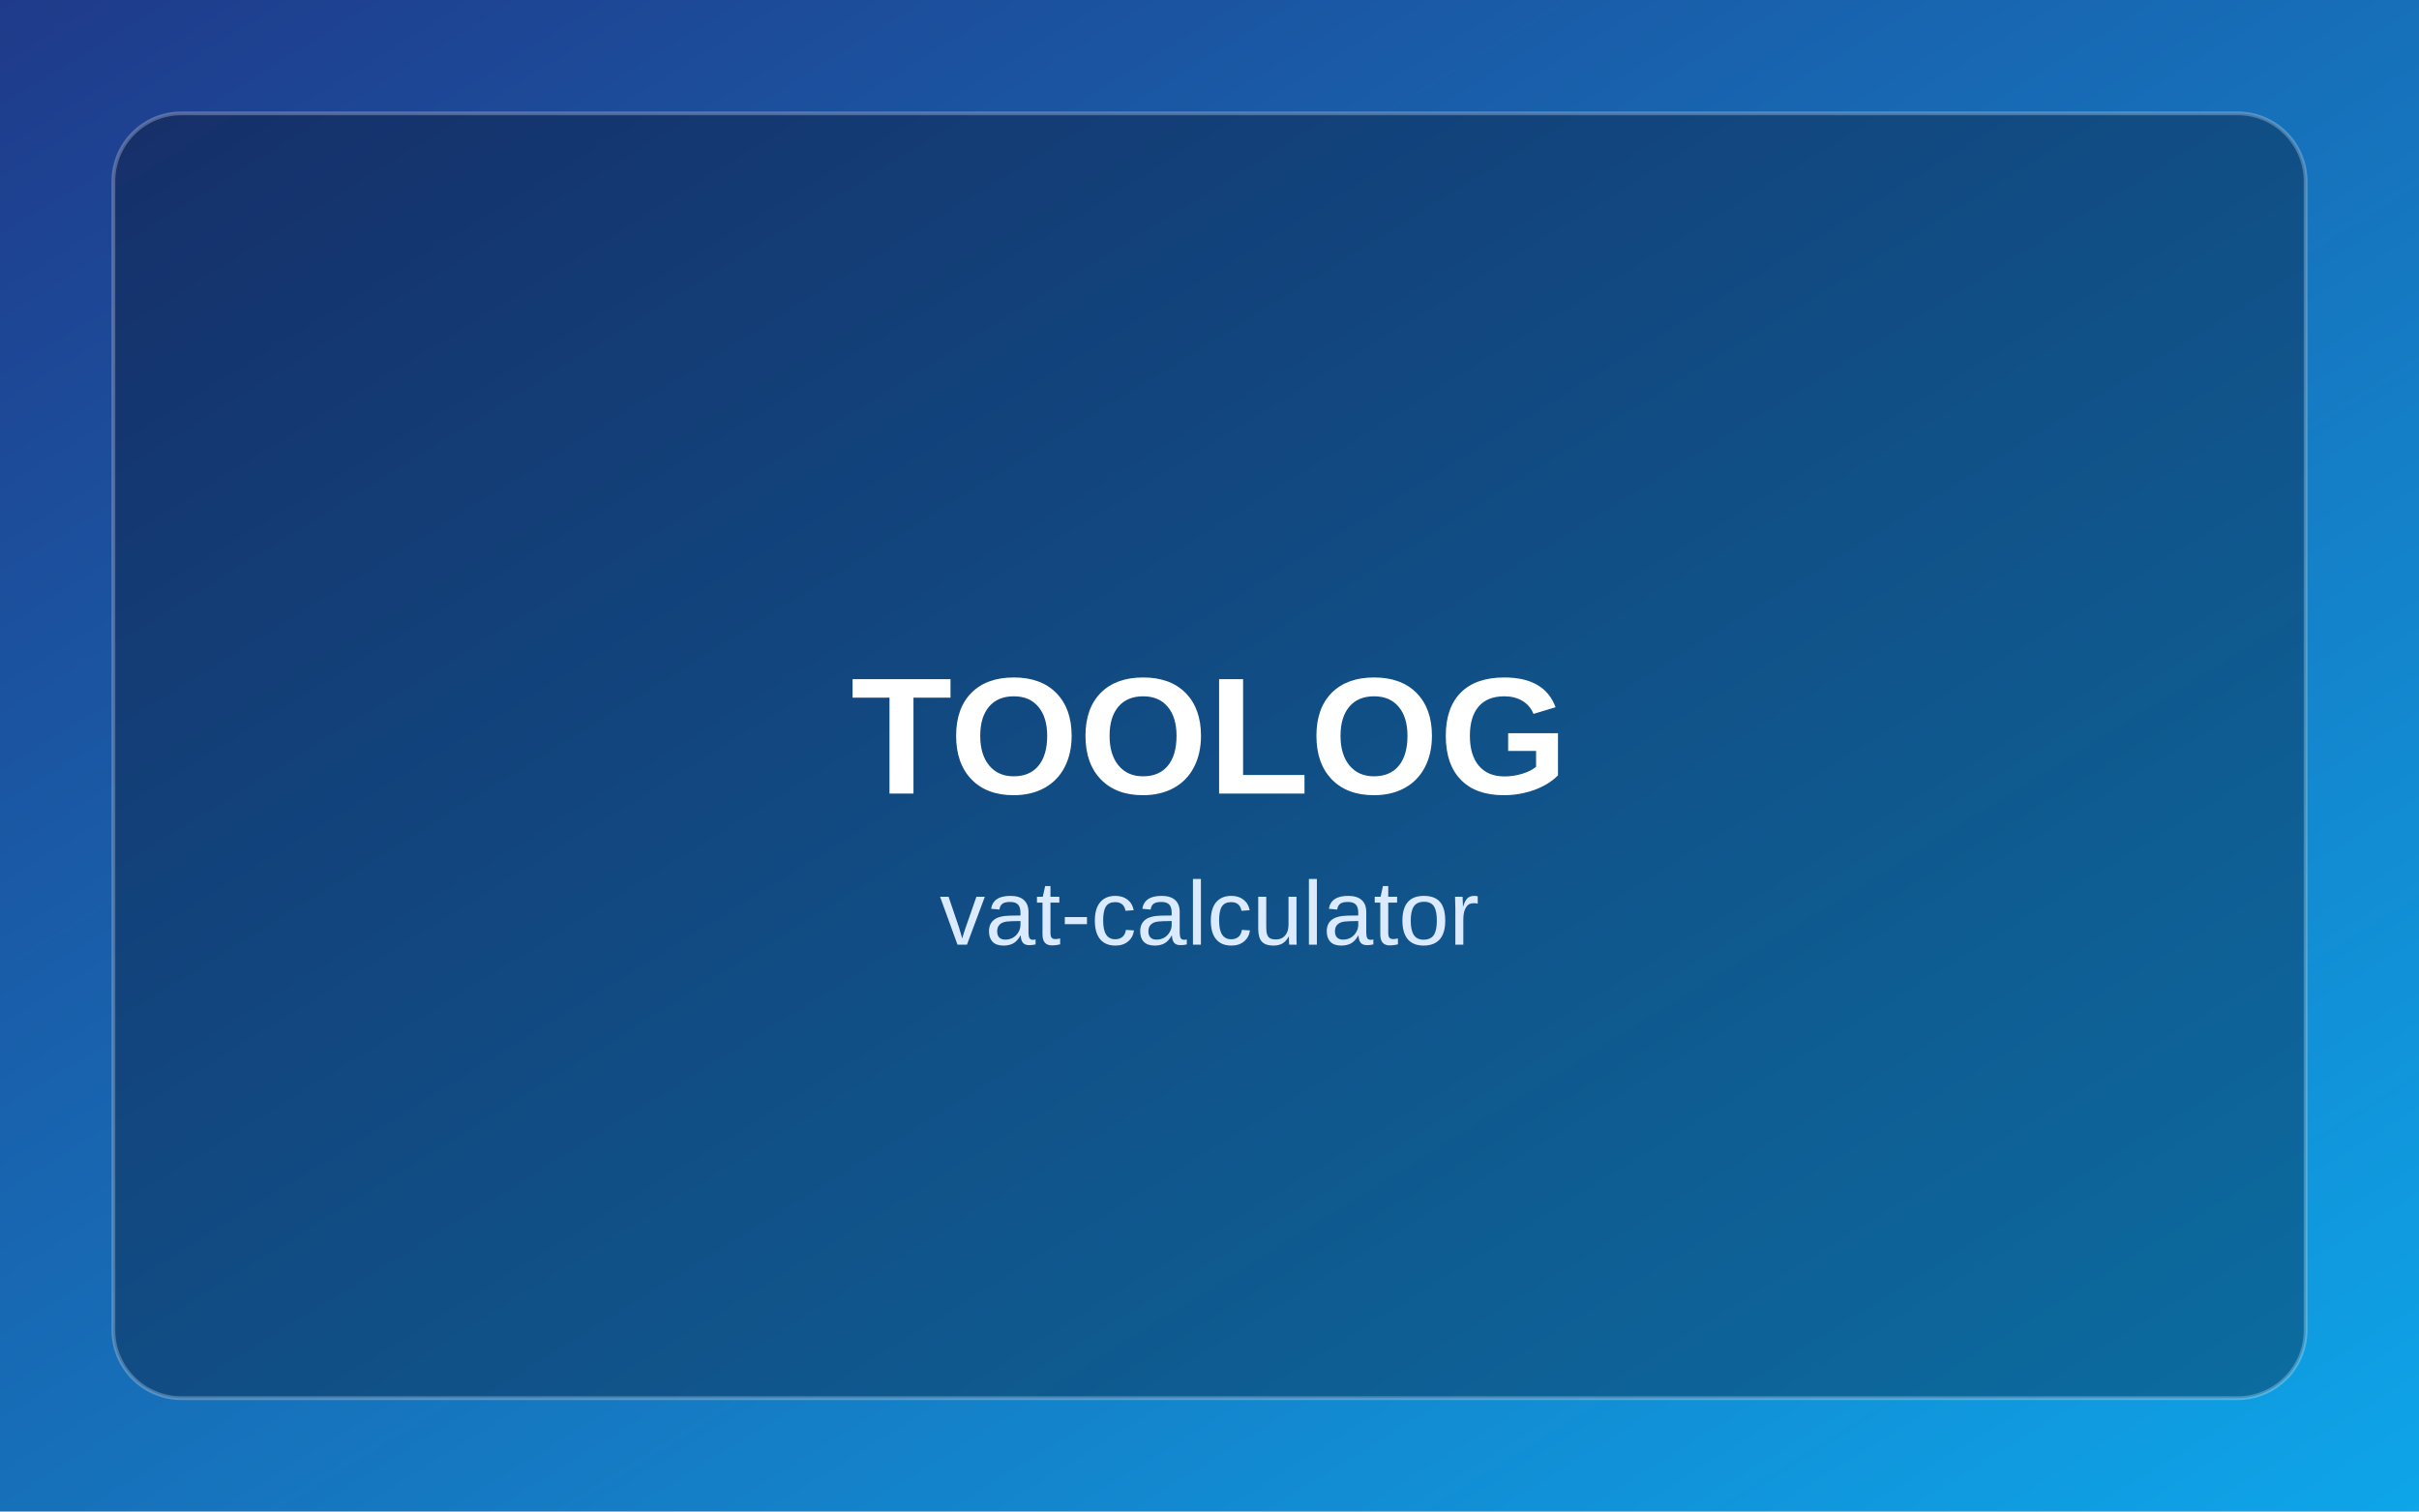
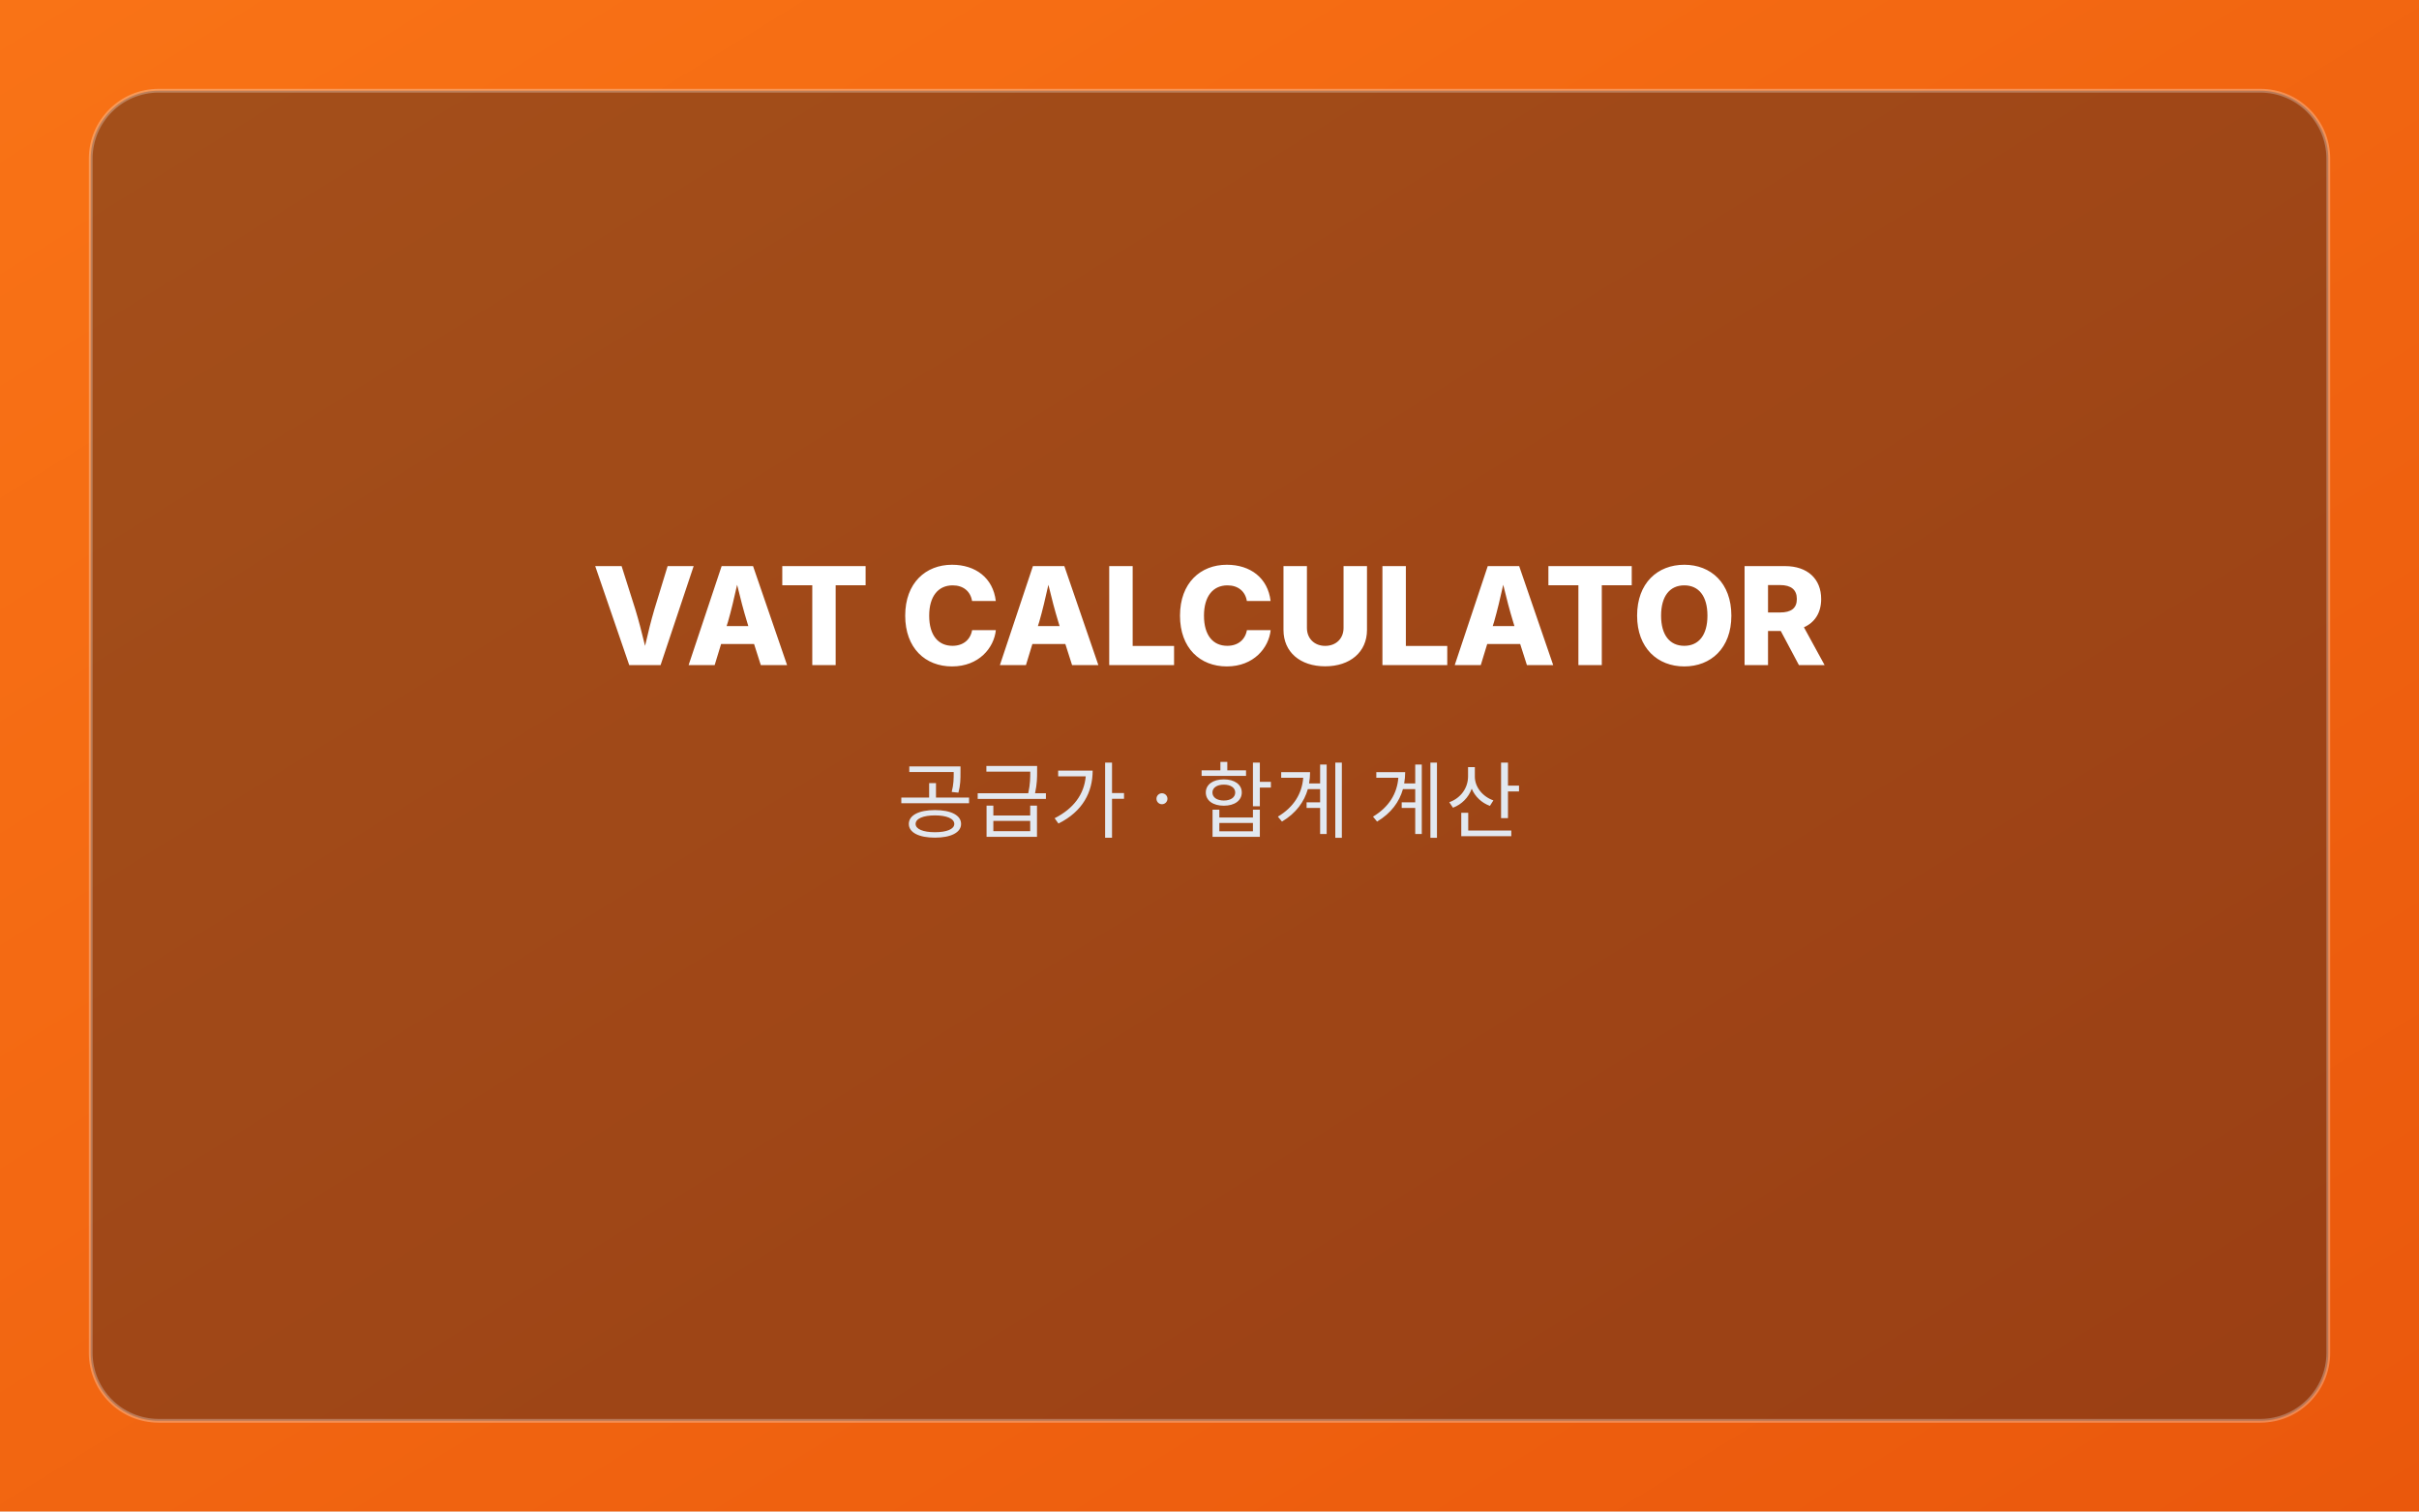
<svg xmlns="http://www.w3.org/2000/svg" width="640" height="400" viewBox="0 0 640 400">
  <defs>
-     <linearGradient id="g" x1="0" x2="1" y1="0" y2="1">
-       <stop offset="0%" stop-color="#1f3a8a" />
-       <stop offset="100%" stop-color="#0ea5e9" />
+     <linearGradient id="g" x1="0" y1="0" x2="1" y2="1">
+       <stop offset="0%" stop-color="#f97316" />
+       <stop offset="100%" stop-color="#ea580c" />
    </linearGradient>
  </defs>
  <rect width="640" height="400" fill="url(#g)" />
-   <rect x="30" y="30" width="580" height="340" rx="18" fill="rgba(8,15,35,.35)" stroke="rgba(255,255,255,.25)" />
-   <text x="320" y="210" text-anchor="middle" fill="#ffffff" font-size="44" font-family="Pretendard, Arial" font-weight="700">TOOLOG</text>
-   <text x="320" y="250" text-anchor="middle" fill="#dbeafe" font-size="24" font-family="Pretendard, Arial">vat-calculator</text>
+   <rect x="24" y="24" width="592" height="352" rx="18" fill="rgba(8,15,35,.35)" stroke="rgba(255,255,255,.28)" />
+   <text x="320" y="176" text-anchor="middle" fill="#ffffff" font-size="36" font-family="Inter, Arial" font-weight="800">VAT CALCULATOR</text>
+   <text x="320" y="220" text-anchor="middle" fill="#e2e8f0" font-size="22" font-family="Inter, Arial">공급가 · 합계 계산</text>
</svg>
